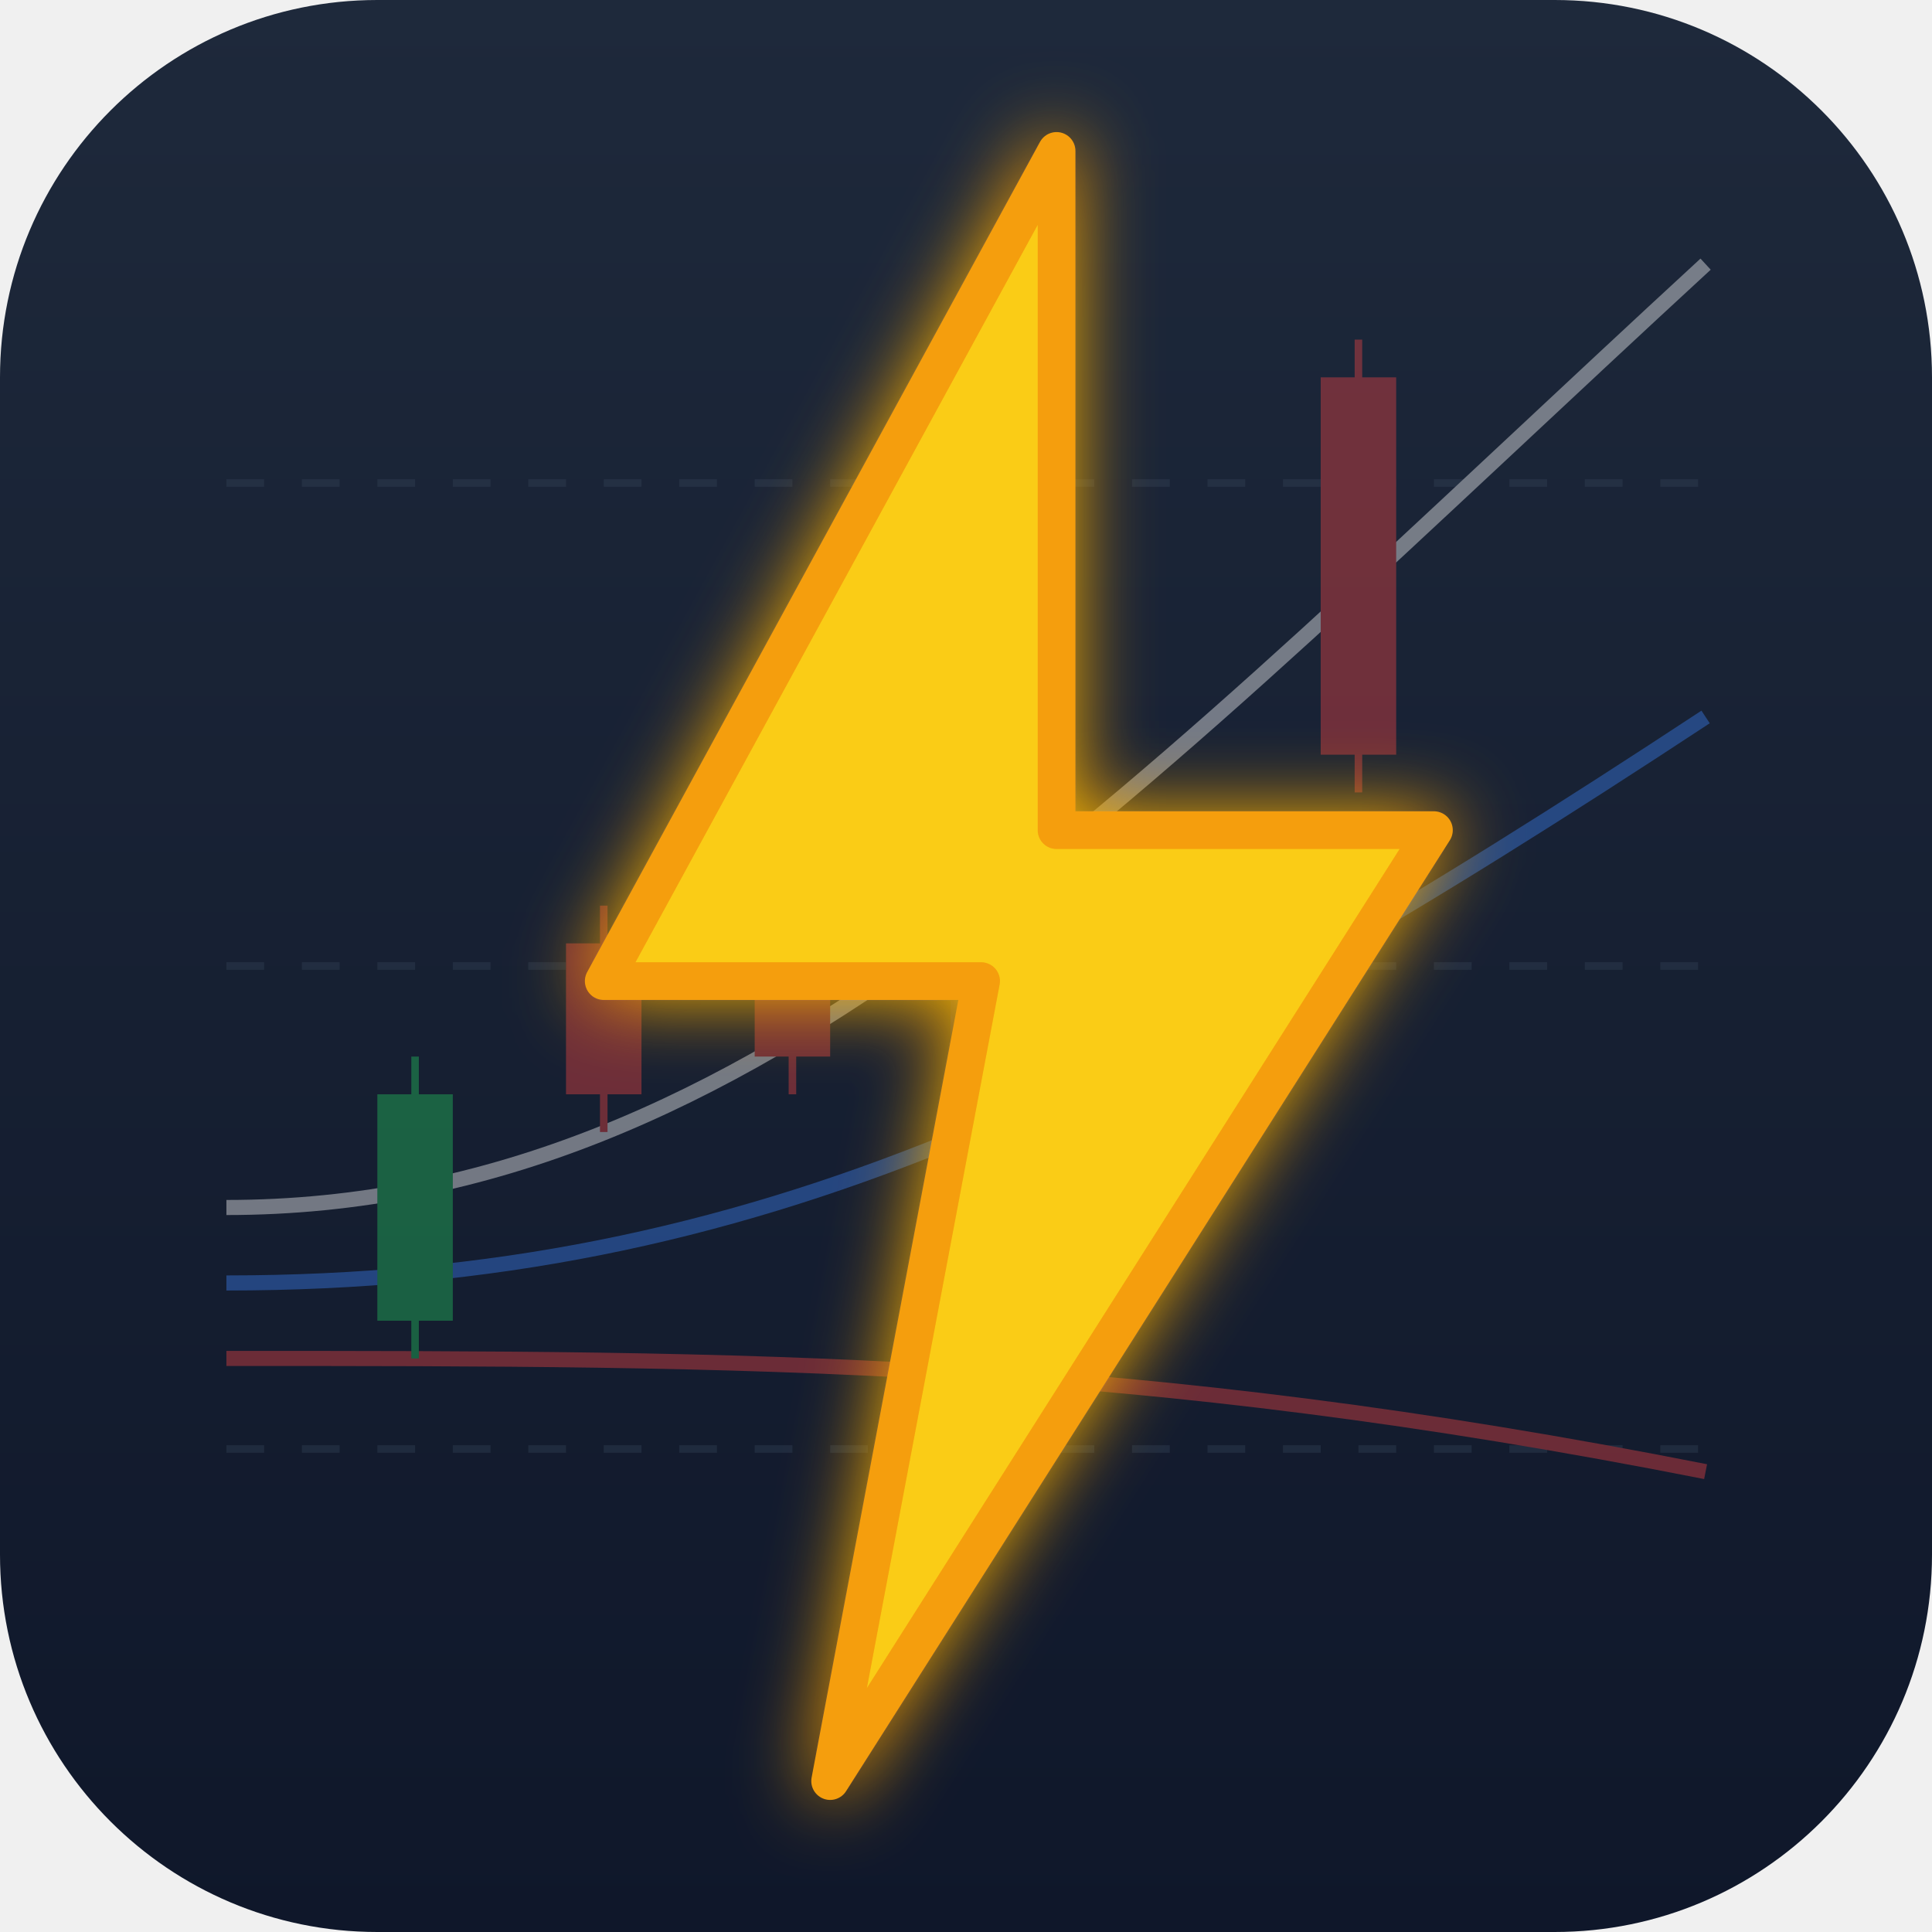
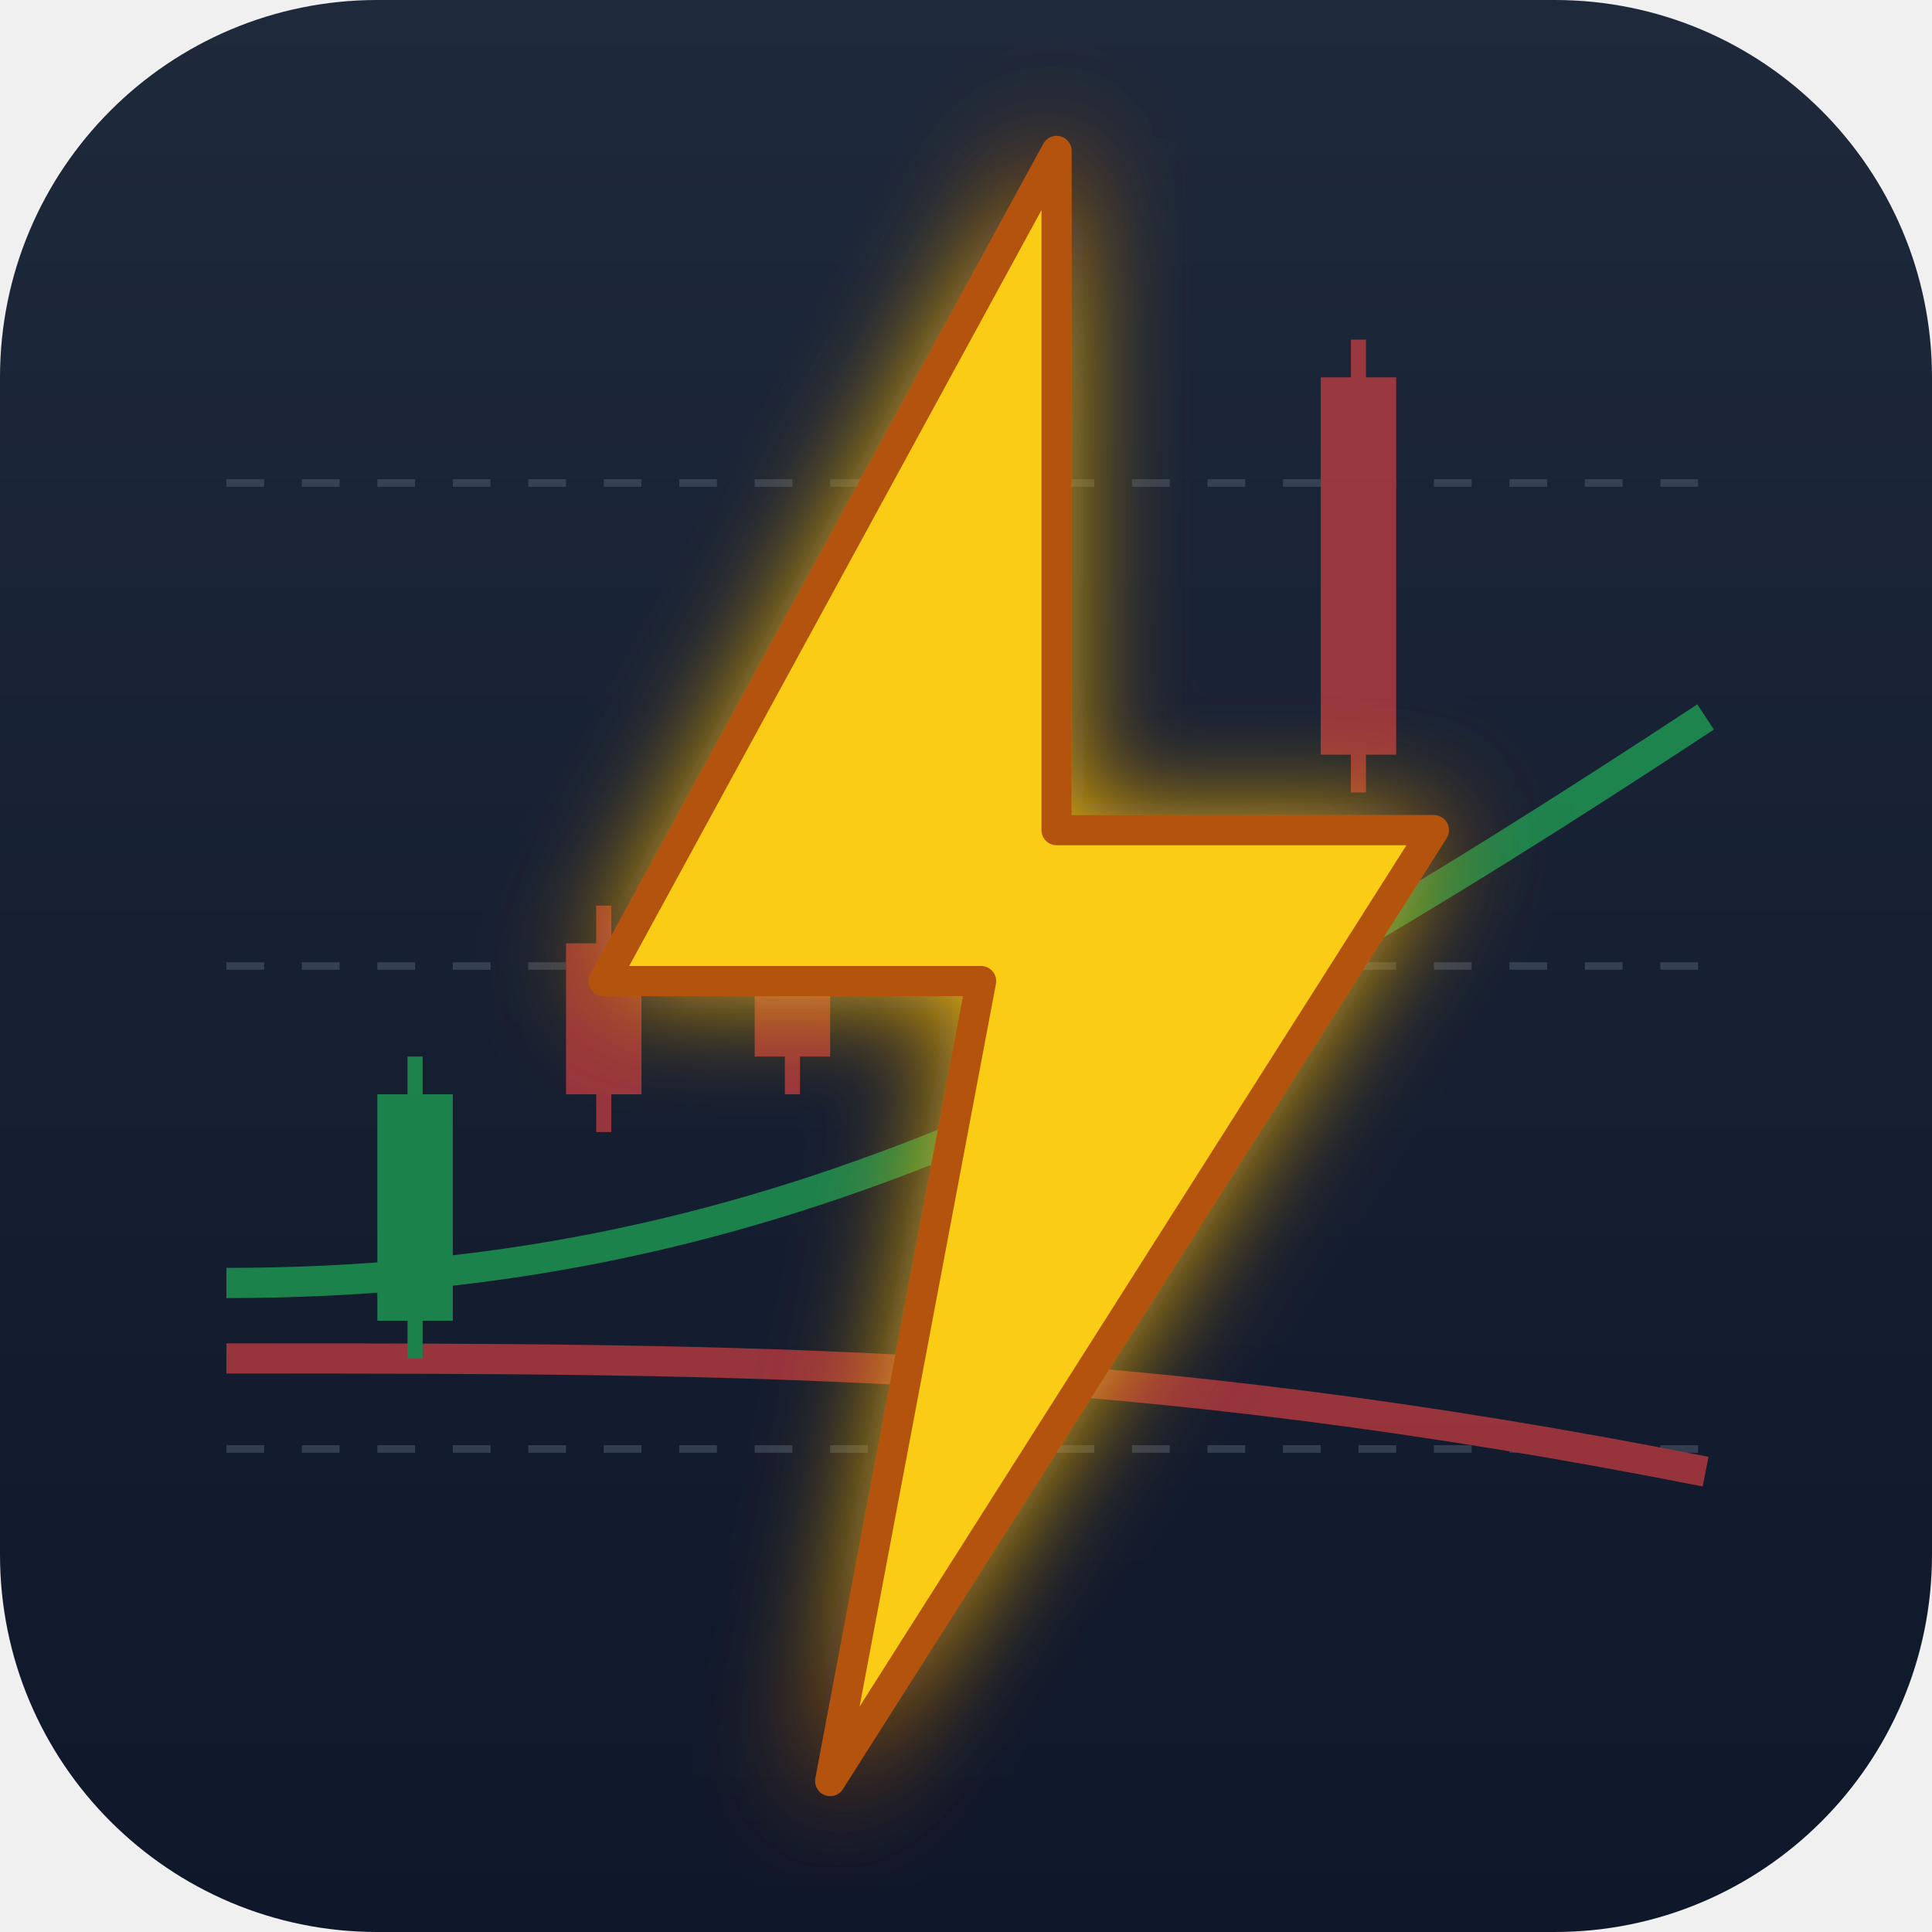
<svg xmlns="http://www.w3.org/2000/svg" viewBox="0 0 512 512">
  <defs>
    <linearGradient id="bg" x1="0%" y1="0%" x2="0%" y2="100%">
      <stop offset="0%" style="stop-color:#1e293b;stop-opacity:1" />
      <stop offset="100%" style="stop-color:#0f172a;stop-opacity:1" />
    </linearGradient>
    <filter id="glow" x="-20%" y="-20%" width="140%" height="140%">
-       <feGaussianBlur stdDeviation="10" result="blur" />
+       <feGaussianBlur stdDeviation="15" result="blur" />
      <feComposite in="SourceGraphic" in2="blur" operator="over" />
    </filter>
  </defs>
  <rect width="512" height="512" fill="url(#bg)" rx="100" ry="100" />
-   <g opacity="0.4">
-     <path d="M60,128 H452 M60,256 H452 M60,384 H452" stroke="#334155" stroke-width="2" stroke-dasharray="10,10" />
-     <path d="M60,360 C200,360 300,360 452,390" stroke="#ef4444" stroke-width="4" fill="none" />
-     <path d="M60,340 C200,340 300,290 452,190" stroke="#3b82f6" stroke-width="4" fill="none" />
-     <path d="M60,320 C200,320 300,210 452,70" stroke="#ffffff" stroke-width="4" fill="none" />
+   <g opacity="0.6">
+     <path d="M60,128 H452 M60,256 H452 M60,384 H452" stroke="#475569" stroke-width="2" stroke-dasharray="10,10" />
+     <path d="M60,360 C200,360 300,360 452,390" stroke="#ef4444" stroke-width="8" fill="none" />
+     <path d="M60,340 C200,340 300,290 452,190" stroke="#22c55e" stroke-width="8" fill="none" />
    <rect x="100" y="290" width="20" height="60" fill="#22c55e" />
-     <line x1="110" y1="280" x2="110" y2="360" stroke="#22c55e" stroke-width="2" />
+     <line x1="110" y1="280" x2="110" y2="360" stroke="#22c55e" stroke-width="4" />
    <rect x="150" y="250" width="20" height="40" fill="#ef4444" />
-     <line x1="160" y1="240" x2="160" y2="300" stroke="#ef4444" stroke-width="2" />
+     <line x1="160" y1="240" x2="160" y2="300" stroke="#ef4444" stroke-width="4" />
    <rect x="200" y="200" width="20" height="80" fill="#ef4444" />
-     <line x1="210" y1="190" x2="210" y2="290" stroke="#ef4444" stroke-width="2" />
+     <line x1="210" y1="190" x2="210" y2="290" stroke="#ef4444" stroke-width="4" />
    <rect x="350" y="100" width="20" height="100" fill="#ef4444" />
-     <line x1="360" y1="90" x2="360" y2="210" stroke="#ef4444" stroke-width="2" />
+     <line x1="360" y1="90" x2="360" y2="210" stroke="#ef4444" stroke-width="4" />
  </g>
  <g filter="url(#glow)">
-     <path d="M280,40 L160,260 L260,260 L220,472 L380,220 L280,220 Z" fill="#facc15" stroke="#f59e0b" stroke-width="10" stroke-linejoin="round" />
+     <path d="M280,40 L160,260 L260,260 L220,472 L380,220 L280,220 Z" fill="#facc15" stroke="#b45309" stroke-width="8" stroke-linejoin="round" />
  </g>
</svg>
